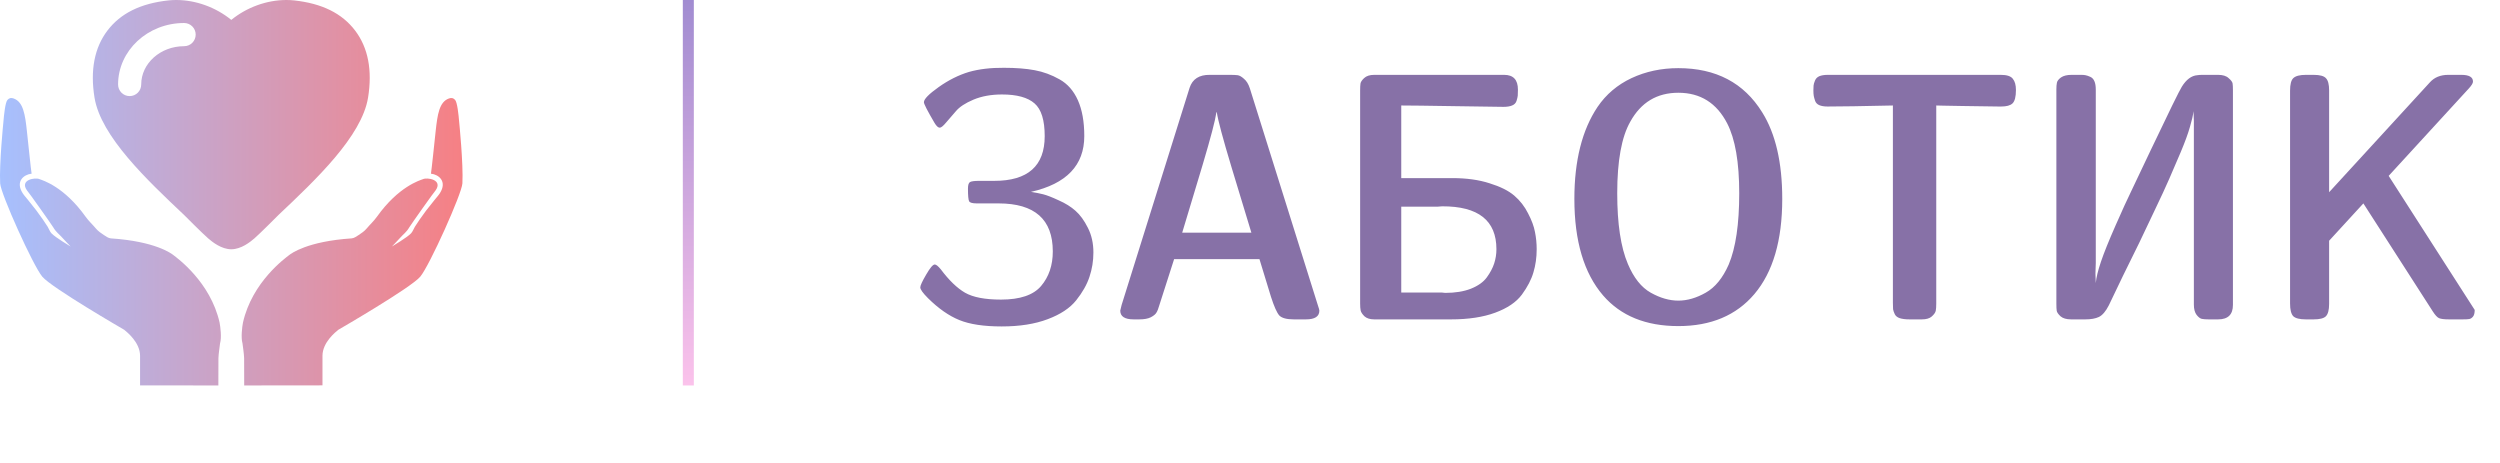
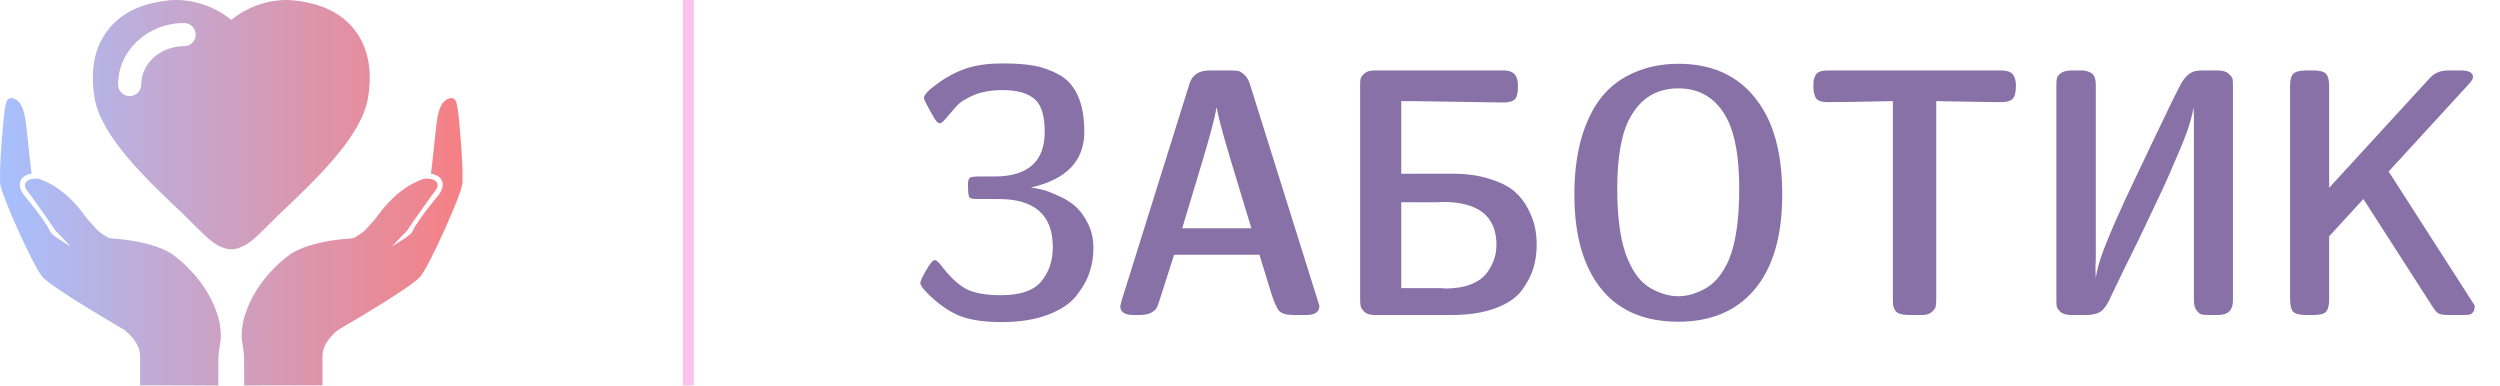
- <svg xmlns="http://www.w3.org/2000/svg" width="227" height="42" viewBox="0 0 227 42" fill="none">
-   <path d="M15.741 23.16C15.558 23.017 14.103 21.914 10.067 21.645C9.845 21.627 9.621 21.469 9.424 21.336C9.173 21.169 8.913 20.993 8.723 20.766C8.414 20.396 8.065 20.085 7.771 19.674C5.809 16.93 3.886 16.379 3.599 16.27C3.216 16.085 1.749 16.313 2.454 17.294C2.498 17.302 4.697 20.401 4.84 20.648C5.093 21.086 5.379 21.264 5.647 21.572C5.892 21.852 6.163 22.11 6.414 22.385C6.414 22.385 5.008 21.55 4.671 21.184C4.521 21.02 4.448 20.785 4.329 20.59C4.19 20.367 4.044 20.147 3.893 19.931C3.707 19.66 3.515 19.393 3.316 19.131C3.062 18.798 2.798 18.473 2.535 18.145C2.372 17.942 2.188 17.745 2.053 17.533C1.388 16.479 2.147 15.849 2.87 15.769C2.835 15.648 2.503 12.461 2.445 11.926C2.279 10.389 2.115 9.251 1.237 8.941C1.01 8.861 0.85 8.888 0.682 9.067C0.482 9.277 0.363 10.393 0.306 11.099C0.306 11.099 -0.078 14.884 0.014 16.651C0.064 17.599 2.998 24.116 3.841 25.123C4.683 26.13 11.277 29.944 11.277 29.944C11.497 30.128 12.718 31.071 12.718 32.307V34.992L19.827 35L19.833 32.536C19.85 32.081 19.927 31.628 19.981 31.175C20.136 30.657 20.012 29.678 19.94 29.298C19.114 25.602 16.074 23.418 15.741 23.16ZM41.695 11.098C41.637 10.392 41.519 9.276 41.319 9.066C41.15 8.888 40.99 8.861 40.764 8.941C39.887 9.251 39.722 10.389 39.556 11.925C39.498 12.46 39.166 15.647 39.13 15.769C39.853 15.848 40.613 16.479 39.948 17.532C39.813 17.745 39.629 17.942 39.466 18.145C39.203 18.472 38.939 18.797 38.684 19.13C38.486 19.392 38.294 19.659 38.108 19.93C37.956 20.146 37.811 20.366 37.672 20.589C37.553 20.784 37.48 21.018 37.329 21.183C36.992 21.55 35.586 22.384 35.586 22.384C35.837 22.109 36.109 21.851 36.354 21.57C36.622 21.264 36.907 21.085 37.16 20.647C37.303 20.4 39.503 17.301 39.547 17.294C40.252 16.312 38.784 16.084 38.401 16.27C38.114 16.378 36.191 16.929 34.229 19.674C33.936 20.084 33.587 20.396 33.278 20.765C33.088 20.993 32.826 21.168 32.575 21.336C32.378 21.468 32.155 21.626 31.933 21.644C27.897 21.913 26.442 23.017 26.258 23.16C25.926 23.418 22.886 25.601 22.06 29.297C21.987 29.677 21.864 30.655 22.018 31.173C22.073 31.627 22.151 32.08 22.167 32.535L22.173 34.999L29.281 34.991V32.306C29.281 31.069 30.502 30.126 30.723 29.942C30.723 29.942 37.316 26.13 38.159 25.122C39.002 24.115 41.935 17.598 41.986 16.65C42.078 14.884 41.695 11.098 41.695 11.098ZM25.285 19.52C28.657 16.337 32.843 12.386 33.419 8.87C33.822 6.383 33.428 4.333 32.246 2.777C31.053 1.207 29.238 0.31 26.696 0.036C26.467 0.012 26.237 0 26.006 0C24.209 0 22.394 0.672 21.001 1.806C19.608 0.672 17.793 0 15.995 0C15.774 0 15.551 0.011 15.306 0.036C12.764 0.31 10.948 1.207 9.755 2.777C8.573 4.333 8.179 6.383 8.583 8.87C9.158 12.386 13.344 16.337 16.716 19.52C16.716 19.52 18.399 21.213 18.904 21.647C19.284 21.975 20.108 22.634 21.001 22.634C21.893 22.634 22.718 21.975 23.098 21.647C23.603 21.213 25.285 19.52 25.285 19.52ZM16.718 4.195C14.57 4.195 12.822 5.755 12.822 7.672C12.822 7.952 12.711 8.219 12.514 8.417C12.317 8.615 12.05 8.725 11.772 8.725C11.493 8.725 11.226 8.615 11.029 8.417C10.832 8.219 10.722 7.952 10.722 7.672C10.722 4.593 13.412 2.089 16.718 2.089C16.997 2.089 17.264 2.2 17.461 2.397C17.658 2.595 17.768 2.863 17.768 3.142C17.768 3.421 17.658 3.689 17.461 3.887C17.264 4.084 16.997 4.195 16.718 4.195Z" fill="url(#paint0_linear_801_657)" />
-   <path d="M83.562 26.094C83.562 25.927 83.74 25.542 84.094 24.938C84.448 24.323 84.708 24.016 84.875 24.016C85 24.016 85.182 24.162 85.422 24.453C86.172 25.453 86.906 26.162 87.625 26.578C88.354 26.995 89.443 27.203 90.891 27.203C92.62 27.203 93.833 26.792 94.531 25.969C95.24 25.135 95.594 24.088 95.594 22.828C95.594 19.922 93.953 18.469 90.672 18.469H88.688C88.302 18.469 88.073 18.406 88 18.281C87.927 18.156 87.891 17.771 87.891 17.125C87.891 16.802 87.953 16.604 88.078 16.531C88.203 16.458 88.479 16.422 88.906 16.422H90.281C93.333 16.422 94.859 15.068 94.859 12.359C94.859 10.912 94.552 9.922 93.938 9.391C93.323 8.849 92.338 8.578 90.984 8.578C90.005 8.578 89.141 8.734 88.391 9.047C87.651 9.359 87.12 9.708 86.797 10.094C86.474 10.469 86.177 10.812 85.906 11.125C85.646 11.438 85.453 11.594 85.328 11.594C85.182 11.594 85.021 11.443 84.844 11.141C84.208 10.057 83.891 9.438 83.891 9.281C83.891 9 84.338 8.542 85.234 7.906C86.13 7.271 87.047 6.812 87.984 6.531C88.901 6.271 89.958 6.146 91.156 6.156C92.24 6.156 93.172 6.229 93.953 6.375C94.734 6.521 95.484 6.797 96.203 7.203C96.932 7.609 97.49 8.245 97.875 9.109C98.26 9.974 98.453 11.057 98.453 12.359C98.453 15.005 96.838 16.693 93.609 17.422C94.016 17.484 94.385 17.557 94.719 17.641C95.052 17.724 95.521 17.906 96.125 18.188C96.74 18.458 97.25 18.776 97.656 19.141C98.073 19.505 98.448 20.021 98.781 20.688C99.115 21.344 99.281 22.088 99.281 22.922C99.281 23.693 99.162 24.432 98.922 25.141C98.693 25.838 98.292 26.547 97.719 27.266C97.156 27.974 96.292 28.547 95.125 28.984C93.969 29.422 92.578 29.641 90.953 29.641C89.338 29.641 88.057 29.448 87.109 29.062C86.162 28.677 85.213 28.016 84.266 27.078C83.797 26.609 83.562 26.281 83.562 26.094ZM101.719 28.203C101.719 28.203 101.76 28.031 101.844 27.688L108.016 7.969C108.276 7.177 108.885 6.786 109.844 6.797H111.672C111.974 6.797 112.208 6.807 112.375 6.828C112.542 6.849 112.734 6.958 112.953 7.156C113.182 7.344 113.359 7.63 113.484 8.016L119.672 27.75C119.755 27.99 119.797 28.141 119.797 28.203C119.797 28.734 119.391 29 118.578 29H117.484C116.828 29 116.385 28.88 116.156 28.641C115.938 28.391 115.688 27.828 115.406 26.953L114.359 23.531H106.609L105.266 27.719C105.182 28.021 105.094 28.245 105 28.391C104.917 28.537 104.745 28.677 104.484 28.812C104.234 28.938 103.885 29 103.438 29H102.938C102.125 29 101.719 28.734 101.719 28.203ZM107.344 21.125H113.625L111.828 15.203C111.036 12.578 110.589 10.906 110.484 10.188H110.453C110.349 10.917 109.932 12.505 109.203 14.953L107.344 21.125ZM123.5 27.562V8.234C123.5 7.953 123.51 7.74 123.531 7.594C123.552 7.448 123.661 7.281 123.859 7.094C124.068 6.896 124.375 6.797 124.781 6.797H136.578C137.411 6.797 137.828 7.245 137.828 8.141C137.828 8.401 137.823 8.583 137.812 8.688C137.802 8.792 137.766 8.948 137.703 9.156C137.641 9.354 137.505 9.495 137.297 9.578C137.099 9.661 136.839 9.703 136.516 9.703C136.276 9.703 134.844 9.682 132.219 9.641C129.604 9.599 127.943 9.578 127.234 9.578V16.172H131.875C133.156 16.172 134.281 16.328 135.25 16.641C136.229 16.943 136.979 17.318 137.5 17.766C138.021 18.213 138.438 18.75 138.75 19.375C139.073 19.99 139.281 20.552 139.375 21.062C139.479 21.573 139.531 22.094 139.531 22.625C139.531 23.375 139.432 24.078 139.234 24.734C139.047 25.38 138.698 26.052 138.188 26.75C137.677 27.438 136.87 27.984 135.766 28.391C134.672 28.797 133.333 29 131.75 29H124.781C124.396 29 124.099 28.906 123.891 28.719C123.693 28.521 123.578 28.344 123.547 28.188C123.516 28.031 123.5 27.823 123.5 27.562ZM127.234 26.562H130.922C130.943 26.562 130.99 26.568 131.062 26.578C131.135 26.588 131.193 26.594 131.234 26.594C132.13 26.594 132.901 26.469 133.547 26.219C134.203 25.958 134.688 25.615 135 25.188C135.312 24.76 135.536 24.338 135.672 23.922C135.807 23.505 135.875 23.073 135.875 22.625C135.875 20.021 134.234 18.724 130.953 18.734C130.911 18.734 130.839 18.74 130.734 18.75C130.641 18.76 130.573 18.766 130.531 18.766H127.234V26.562ZM142.953 18.062C142.953 14.583 143.656 11.797 145.062 9.703C145.833 8.568 146.859 7.698 148.141 7.094C149.432 6.49 150.849 6.188 152.391 6.188C155.807 6.188 158.344 7.521 160 10.188C161.219 12.125 161.828 14.75 161.828 18.062C161.828 21.833 160.984 24.713 159.297 26.703C157.651 28.641 155.349 29.609 152.391 29.609C149.443 29.609 147.167 28.682 145.562 26.828C143.823 24.807 142.953 21.885 142.953 18.062ZM146.844 17.547C146.844 20.318 147.167 22.458 147.812 23.969C148.344 25.229 149.036 26.099 149.891 26.578C150.745 27.057 151.578 27.297 152.391 27.297C153.203 27.297 154.031 27.057 154.875 26.578C155.729 26.099 156.427 25.245 156.969 24.016C157.604 22.505 157.922 20.349 157.922 17.547C157.922 14.734 157.557 12.62 156.828 11.203C155.87 9.349 154.391 8.422 152.391 8.422C150.453 8.422 149 9.297 148.031 11.047C147.24 12.432 146.844 14.599 146.844 17.547ZM164.656 8.203C164.656 8.016 164.661 7.87 164.672 7.766C164.682 7.651 164.724 7.505 164.797 7.328C164.87 7.141 165 7.005 165.188 6.922C165.385 6.839 165.646 6.797 165.969 6.797H181.672C182.224 6.797 182.589 6.917 182.766 7.156C182.953 7.385 183.047 7.724 183.047 8.172C183.047 8.786 182.943 9.193 182.734 9.391C182.536 9.578 182.193 9.672 181.703 9.672H181.484C180.182 9.651 179.089 9.635 178.203 9.625C177.318 9.615 176.734 9.604 176.453 9.594C176.182 9.583 175.969 9.578 175.812 9.578V27.562C175.812 27.844 175.797 28.062 175.766 28.219C175.734 28.375 175.615 28.547 175.406 28.734C175.208 28.912 174.906 29 174.5 29H173.391C173.026 29 172.729 28.963 172.5 28.891C172.281 28.818 172.13 28.698 172.047 28.531C171.964 28.354 171.911 28.203 171.891 28.078C171.88 27.943 171.875 27.75 171.875 27.5V9.578C169.062 9.641 167.083 9.672 165.938 9.672C165.635 9.672 165.385 9.63 165.188 9.547C165 9.464 164.875 9.333 164.812 9.156C164.75 8.969 164.708 8.818 164.688 8.703C164.667 8.578 164.656 8.411 164.656 8.203ZM186.719 27.594V8.109C186.719 7.87 186.734 7.672 186.766 7.516C186.797 7.349 186.922 7.188 187.141 7.031C187.37 6.875 187.688 6.797 188.094 6.797H188.984C189.13 6.797 189.255 6.807 189.359 6.828C189.474 6.849 189.615 6.896 189.781 6.969C189.958 7.042 190.089 7.177 190.172 7.375C190.255 7.562 190.297 7.818 190.297 8.141V23.875C190.297 23.979 190.292 24.141 190.281 24.359C190.271 24.578 190.266 24.74 190.266 24.844C190.266 24.927 190.271 25.068 190.281 25.266C190.292 25.453 190.297 25.599 190.297 25.703C190.339 25.213 190.495 24.568 190.766 23.766C191.036 22.963 191.479 21.865 192.094 20.469C192.708 19.073 193.177 18.047 193.5 17.391C193.823 16.724 194.422 15.463 195.297 13.609C196.943 10.151 197.88 8.24 198.109 7.875C198.516 7.219 198.984 6.87 199.516 6.828C199.641 6.807 199.792 6.797 199.969 6.797H201.406C201.833 6.797 202.151 6.896 202.359 7.094C202.578 7.281 202.698 7.443 202.719 7.578C202.74 7.714 202.75 7.922 202.75 8.203V27.688C202.75 28.562 202.302 29 201.406 29H200.547C200.286 29 200.078 28.984 199.922 28.953C199.776 28.922 199.62 28.802 199.453 28.594C199.286 28.375 199.203 28.062 199.203 27.656V10.953C199.203 10.87 199.198 10.734 199.188 10.547C199.177 10.349 199.172 10.198 199.172 10.094C199.13 10.458 199.021 10.938 198.844 11.531C198.677 12.125 198.401 12.88 198.016 13.797C197.63 14.713 197.281 15.526 196.969 16.234C196.667 16.932 196.208 17.922 195.594 19.203C194.99 20.484 194.542 21.427 194.25 22.031C193.958 22.625 193.458 23.641 192.75 25.078C192.052 26.516 191.63 27.396 191.484 27.719C191.203 28.271 190.901 28.625 190.578 28.781C190.266 28.927 189.854 29 189.344 29H188.062C187.635 29 187.312 28.906 187.094 28.719C186.885 28.521 186.771 28.354 186.75 28.219C186.729 28.083 186.719 27.875 186.719 27.594ZM207.938 27.562V8.234C207.938 7.661 208.036 7.281 208.234 7.094C208.443 6.896 208.823 6.797 209.375 6.797H210.078C210.651 6.797 211.026 6.901 211.203 7.109C211.391 7.307 211.484 7.672 211.484 8.203V17.453L220.641 7.469C221.047 7.021 221.599 6.797 222.297 6.797H223.484C224.193 6.797 224.547 7 224.547 7.406C224.547 7.552 224.417 7.766 224.156 8.047L216.891 15.969L224.703 28.141C224.703 28.422 224.651 28.625 224.547 28.75C224.443 28.875 224.328 28.948 224.203 28.969C224.089 28.99 223.891 29 223.609 29H222.375C221.948 29 221.646 28.963 221.469 28.891C221.302 28.818 221.109 28.609 220.891 28.266L214.594 18.469L211.484 21.859V27.594C211.484 28.146 211.385 28.521 211.188 28.719C211 28.906 210.63 29 210.078 29H209.375C208.802 29 208.417 28.901 208.219 28.703C208.031 28.495 207.938 28.115 207.938 27.562Z" fill="#8771A7" />
-   <line x1="62.5" y1="2.18557e-08" x2="62.5" y2="35" stroke="url(#paint1_linear_801_657)" />
-   <defs>
-     <linearGradient id="paint0_linear_801_657" x1="0" y1="17.5" x2="42" y2="17.5" gradientUnits="userSpaceOnUse">
-       <stop stop-color="#A6C0FE" />
-       <stop offset="1" stop-color="#F68084" />
+ <svg xmlns="http://www.w3.org/2000/svg" version="1.1" id="Layer_1" x="0px" y="0px" width="227px" height="35px" viewBox="0 3.5 227 35" enable-background="new 0 3.5 227 35" xml:space="preserve">
+   <g>
+     <path fill="#8771A7" d="M83.563,29.195c0-0.166,0.177-0.553,0.531-1.156c0.354-0.615,0.615-0.922,0.781-0.922   c0.125,0,0.307,0.146,0.547,0.438c0.75,1,1.484,1.709,2.203,2.125c0.729,0.416,1.818,0.625,3.266,0.625   c1.729,0,2.943-0.412,3.641-1.234c0.708-0.834,1.063-1.881,1.063-3.141c0-2.906-1.641-4.359-4.922-4.359h-1.984   c-0.385,0-0.615-0.063-0.688-0.187c-0.073-0.125-0.109-0.51-0.109-1.156c0-0.323,0.063-0.521,0.188-0.594s0.401-0.109,0.828-0.109   h1.375c3.052,0,4.578-1.354,4.578-4.063c0-1.448-0.307-2.438-0.922-2.969c-0.615-0.542-1.599-0.813-2.953-0.813   c-0.979,0-1.844,0.156-2.594,0.469c-0.74,0.313-1.271,0.662-1.594,1.047c-0.323,0.375-0.62,0.719-0.891,1.031   c-0.26,0.313-0.453,0.469-0.578,0.469c-0.146,0-0.307-0.151-0.484-0.453c-0.635-1.083-0.953-1.703-0.953-1.859   c0-0.281,0.448-0.74,1.344-1.375s1.813-1.094,2.75-1.375c0.917-0.26,1.974-0.385,3.172-0.375c1.083,0,2.016,0.073,2.797,0.219   s1.531,0.422,2.25,0.828c0.729,0.406,1.287,1.042,1.672,1.906s0.578,1.948,0.578,3.25c0,2.646-1.615,4.333-4.844,5.063   c0.406,0.063,0.776,0.135,1.109,0.219s0.802,0.266,1.406,0.547c0.615,0.271,1.125,0.588,1.531,0.953   c0.417,0.365,0.792,0.881,1.125,1.547c0.333,0.656,0.5,1.4,0.5,2.234c0,0.771-0.12,1.51-0.359,2.219   c-0.229,0.697-0.63,1.406-1.203,2.125c-0.563,0.709-1.427,1.281-2.594,1.719c-1.156,0.438-2.547,0.656-4.172,0.656   c-1.615,0-2.896-0.193-3.844-0.578s-1.896-1.047-2.844-1.984C83.797,29.711,83.563,29.383,83.563,29.195z M101.719,31.305   c0,0,0.041-0.172,0.125-0.516l6.172-19.718c0.26-0.792,0.869-1.182,1.828-1.172h1.828c0.302,0,0.536,0.01,0.703,0.031   s0.359,0.13,0.578,0.328c0.229,0.188,0.406,0.474,0.531,0.859l6.188,19.734c0.083,0.24,0.125,0.391,0.125,0.453   c0,0.531-0.406,0.797-1.219,0.797h-1.094c-0.656,0-1.1-0.119-1.328-0.359c-0.219-0.25-0.469-0.813-0.75-1.688l-1.047-3.422h-7.75   l-1.343,4.188c-0.084,0.303-0.172,0.525-0.266,0.672c-0.083,0.146-0.255,0.287-0.516,0.422c-0.25,0.125-0.599,0.188-1.046,0.188   h-0.5C102.125,32.102,101.719,31.836,101.719,31.305z M107.344,24.227h6.281l-1.797-5.921c-0.792-2.625-1.239-4.297-1.344-5.016   h-0.031c-0.104,0.729-0.521,2.318-1.25,4.766L107.344,24.227z M123.5,30.664V11.336c0-0.281,0.01-0.495,0.031-0.641   s0.13-0.313,0.328-0.5c0.209-0.198,0.516-0.297,0.922-0.297h11.797c0.833,0,1.25,0.448,1.25,1.344c0,0.26-0.006,0.443-0.016,0.547   s-0.047,0.26-0.109,0.469c-0.063,0.198-0.198,0.338-0.406,0.422c-0.197,0.083-0.458,0.125-0.781,0.125   c-0.24,0-1.672-0.021-4.297-0.063c-2.615-0.042-4.275-0.063-4.984-0.063v6.594h4.641c1.281,0,2.406,0.156,3.375,0.469   c0.979,0.302,1.729,0.677,2.25,1.125s0.938,0.984,1.25,1.609c0.322,0.615,0.531,1.178,0.625,1.688   c0.104,0.51,0.156,1.031,0.156,1.563c0,0.75-0.1,1.453-0.297,2.109c-0.188,0.646-0.537,1.318-1.047,2.016   c-0.51,0.688-1.317,1.234-2.422,1.641c-1.094,0.406-2.433,0.609-4.016,0.609h-6.969c-0.385,0-0.682-0.094-0.891-0.281   c-0.197-0.197-0.313-0.375-0.344-0.531S123.5,30.924,123.5,30.664z M127.234,29.664h3.688c0.021,0,0.068,0.006,0.141,0.016   s0.131,0.016,0.172,0.016c0.896,0,1.666-0.125,2.313-0.375c0.656-0.26,1.141-0.604,1.453-1.031s0.536-0.85,0.672-1.266   c0.135-0.416,0.203-0.85,0.203-1.297c0-2.604-1.641-3.9-4.922-3.891c-0.042,0-0.114,0.006-0.219,0.016   c-0.094,0.011-0.162,0.016-0.203,0.016h-3.297V29.664z M142.953,21.165c0-3.479,0.703-6.266,2.109-8.359   c0.771-1.135,1.797-2.005,3.078-2.609c1.291-0.604,2.709-0.906,4.25-0.906c3.416,0,5.953,1.333,7.609,4   c1.219,1.938,1.828,4.563,1.828,7.875c0,3.771-0.844,6.65-2.531,8.64c-1.646,1.938-3.947,2.906-6.906,2.906   c-2.947,0-5.224-0.928-6.828-2.781C143.822,27.908,142.953,24.986,142.953,21.165z M146.844,20.649   c0,2.771,0.323,4.912,0.969,6.421c0.531,1.26,1.224,2.131,2.078,2.609s1.688,0.719,2.5,0.719s1.641-0.24,2.484-0.719   c0.854-0.479,1.553-1.334,2.094-2.563c0.635-1.51,0.953-3.666,0.953-6.468c0-2.813-0.365-4.927-1.094-6.344   c-0.958-1.854-2.438-2.781-4.438-2.781c-1.938,0-3.391,0.875-4.359,2.625C147.24,15.534,146.844,17.701,146.844,20.649z    M164.656,11.305c0-0.188,0.005-0.333,0.016-0.438c0.01-0.115,0.053-0.26,0.125-0.438c0.073-0.188,0.203-0.323,0.391-0.406   c0.197-0.083,0.459-0.125,0.781-0.125h15.703c0.553,0,0.917,0.12,1.094,0.359c0.188,0.229,0.281,0.568,0.281,1.016   c0,0.615-0.104,1.021-0.313,1.219c-0.198,0.188-0.541,0.281-1.031,0.281h-0.219c-1.303-0.021-2.396-0.037-3.281-0.047   c-0.885-0.01-1.469-0.021-1.75-0.031c-0.271-0.01-0.484-0.016-0.641-0.016v17.984c0,0.281-0.016,0.5-0.047,0.656   s-0.15,0.328-0.359,0.516c-0.198,0.178-0.5,0.266-0.906,0.266h-1.109c-0.365,0-0.662-0.037-0.891-0.109   c-0.219-0.072-0.37-0.193-0.453-0.359c-0.083-0.178-0.136-0.328-0.156-0.453c-0.011-0.135-0.016-0.328-0.016-0.578V12.68   c-2.813,0.063-4.792,0.094-5.938,0.094c-0.303,0-0.553-0.042-0.75-0.125c-0.188-0.083-0.313-0.213-0.375-0.391   c-0.063-0.188-0.104-0.338-0.125-0.453C164.667,11.68,164.656,11.514,164.656,11.305z M186.719,30.695V11.211   c0-0.24,0.016-0.438,0.047-0.594c0.031-0.167,0.156-0.328,0.375-0.484c0.229-0.156,0.547-0.234,0.953-0.234h0.891   c0.146,0,0.271,0.01,0.375,0.031c0.115,0.021,0.256,0.068,0.422,0.141c0.177,0.073,0.308,0.208,0.391,0.406   c0.083,0.188,0.125,0.443,0.125,0.766v15.734c0,0.104-0.005,0.266-0.016,0.484c-0.01,0.219-0.016,0.381-0.016,0.484   c0,0.084,0.006,0.225,0.016,0.422c0.011,0.188,0.016,0.334,0.016,0.438c0.042-0.49,0.198-1.135,0.469-1.938s0.713-1.9,1.328-3.297   c0.614-1.396,1.084-2.421,1.406-3.078c0.322-0.667,0.922-1.927,1.797-3.781c1.646-3.458,2.583-5.37,2.813-5.734   c0.406-0.656,0.875-1.005,1.406-1.047c0.125-0.021,0.276-0.031,0.453-0.031h1.438c0.427,0,0.744,0.099,0.953,0.297   c0.219,0.188,0.338,0.349,0.359,0.484s0.031,0.344,0.031,0.625v19.484c0,0.875-0.447,1.313-1.344,1.313h-0.859   c-0.261,0-0.469-0.016-0.625-0.047c-0.146-0.031-0.302-0.15-0.469-0.359c-0.167-0.219-0.25-0.531-0.25-0.938V14.055   c0-0.083-0.006-0.219-0.016-0.406c-0.01-0.198-0.016-0.349-0.016-0.453c-0.042,0.365-0.15,0.844-0.328,1.438   c-0.166,0.594-0.443,1.349-0.828,2.266c-0.386,0.917-0.734,1.729-1.047,2.438c-0.302,0.698-0.761,1.688-1.375,2.968   c-0.604,1.281-1.052,2.225-1.344,2.828c-0.292,0.594-0.792,1.609-1.5,3.047c-0.697,1.438-1.12,2.318-1.266,2.641   c-0.281,0.553-0.584,0.906-0.906,1.063c-0.313,0.146-0.725,0.219-1.234,0.219h-1.281c-0.428,0-0.75-0.094-0.969-0.281   c-0.209-0.197-0.322-0.365-0.344-0.5S186.719,30.977,186.719,30.695z M207.938,30.664V11.336c0-0.573,0.099-0.953,0.297-1.141   c0.209-0.198,0.588-0.297,1.141-0.297h0.703c0.572,0,0.947,0.104,1.125,0.313c0.188,0.198,0.281,0.563,0.281,1.094v9.25   l9.156-9.984c0.406-0.448,0.959-0.672,1.656-0.672h1.188c0.709,0,1.063,0.203,1.063,0.609c0,0.146-0.13,0.359-0.391,0.641   l-7.266,7.922l7.813,12.171c0,0.281-0.053,0.484-0.156,0.609s-0.219,0.197-0.344,0.219c-0.114,0.021-0.313,0.031-0.594,0.031   h-1.234c-0.428,0-0.729-0.037-0.906-0.109c-0.166-0.072-0.359-0.281-0.578-0.625l-6.297-9.797l-3.109,3.391v5.734   c0,0.553-0.1,0.928-0.297,1.125c-0.188,0.188-0.558,0.281-1.109,0.281h-0.703c-0.572,0-0.958-0.1-1.156-0.297   C208.031,31.596,207.938,31.217,207.938,30.664z" />
+   </g>
+   <g>
+     <linearGradient id="SVGID_1_" gradientUnits="userSpaceOnUse" x1="-86.4" y1="113.01" x2="-44.4" y2="113.01" gradientTransform="matrix(1 0 0 -1 86.3999 134.0098)">
+       <stop offset="0" style="stop-color:#A6C0FE" />
+       <stop offset="1" style="stop-color:#F68084" />
    </linearGradient>
-     <linearGradient id="paint1_linear_801_657" x1="61.5" y1="-2.18557e-08" x2="61.5" y2="35" gradientUnits="userSpaceOnUse">
-       <stop stop-color="#A18CD1" />
-       <stop offset="1" stop-color="#FBC2EB" />
+     <path fill="url(#SVGID_1_)" d="M15.741,26.66c-0.183-0.143-1.638-1.246-5.674-1.516c-0.222-0.018-0.446-0.176-0.643-0.309   c-0.251-0.167-0.512-0.343-0.702-0.57c-0.309-0.369-0.658-0.681-0.951-1.092c-1.962-2.744-3.885-3.294-4.173-3.403   c-0.383-0.186-1.85,0.042-1.145,1.024c0.044,0.007,2.244,3.106,2.386,3.354c0.253,0.438,0.539,0.615,0.807,0.923   c0.245,0.28,0.517,0.538,0.767,0.813c0,0-1.406-0.835-1.743-1.201c-0.15-0.164-0.223-0.398-0.342-0.594   c-0.139-0.223-0.284-0.443-0.436-0.659c-0.186-0.271-0.378-0.538-0.577-0.8c-0.254-0.333-0.519-0.658-0.781-0.985   c-0.163-0.204-0.348-0.4-0.482-0.612c-0.665-1.054,0.095-1.685,0.817-1.764c-0.035-0.122-0.368-3.309-0.426-3.844   c-0.166-1.537-0.33-2.675-1.208-2.984c-0.227-0.08-0.386-0.053-0.555,0.125c-0.199,0.21-0.318,1.326-0.376,2.032   c0,0-0.384,3.786-0.292,5.553c0.05,0.947,2.983,7.465,3.827,8.472c0.842,1.008,7.436,4.82,7.436,4.82   c0.221,0.184,1.441,1.127,1.441,2.363v2.686l7.109,0.008l0.006-2.464c0.017-0.455,0.094-0.907,0.148-1.361   c0.155-0.519,0.031-1.497-0.042-1.876C19.114,29.102,16.074,26.918,15.741,26.66z M41.695,14.598   c-0.058-0.706-0.176-1.821-0.376-2.031c-0.168-0.179-0.329-0.206-0.555-0.125c-0.877,0.31-1.042,1.448-1.208,2.984   c-0.059,0.535-0.391,3.722-0.426,3.843c0.723,0.08,1.482,0.71,0.817,1.764c-0.134,0.213-0.318,0.409-0.482,0.612   c-0.263,0.327-0.527,0.652-0.782,0.984c-0.198,0.264-0.391,0.529-0.577,0.801c-0.151,0.216-0.296,0.436-0.436,0.66   c-0.119,0.194-0.191,0.429-0.342,0.594c-0.337,0.366-1.743,1.201-1.743,1.201c0.251-0.275,0.523-0.534,0.768-0.814   c0.269-0.307,0.554-0.485,0.807-0.923c0.144-0.247,2.342-3.347,2.386-3.354c0.705-0.981-0.762-1.209-1.145-1.024   c-0.287,0.108-2.21,0.66-4.173,3.404c-0.292,0.41-0.642,0.723-0.951,1.092c-0.189,0.228-0.451,0.402-0.702,0.57   c-0.197,0.132-0.421,0.289-0.643,0.309c-4.036,0.269-5.49,1.373-5.674,1.516c-0.332,0.258-3.373,2.44-4.199,6.137   c-0.072,0.38-0.196,1.358-0.041,1.877c0.054,0.453,0.132,0.906,0.148,1.361l0.006,2.463l7.108-0.008v-2.685   c0-1.236,1.221-2.18,1.441-2.364c0,0,6.594-3.812,7.437-4.819c0.843-1.007,3.776-7.524,3.826-8.472   C42.079,18.384,41.695,14.598,41.695,14.598z M25.285,23.02c3.373-3.183,7.559-7.134,8.134-10.65   c0.403-2.487,0.009-4.536-1.173-6.092c-1.193-1.571-3.008-2.467-5.55-2.741C26.467,3.512,26.237,3.5,26.006,3.5   c-1.798,0-3.613,0.672-5.006,1.806C19.608,4.172,17.792,3.5,15.995,3.5c-0.222,0-0.444,0.012-0.689,0.036   c-2.542,0.273-4.357,1.17-5.55,2.741C8.573,7.833,8.179,9.883,8.583,12.37c0.575,3.517,4.762,7.468,8.134,10.65   c0,0,1.682,1.693,2.188,2.128c0.38,0.327,1.204,0.987,2.096,0.987c0.893,0,1.717-0.66,2.097-0.987   C23.603,24.713,25.285,23.02,25.285,23.02z M16.718,7.695c-2.148,0-3.896,1.56-3.896,3.477c0,0.279-0.11,0.547-0.308,0.745   c-0.197,0.197-0.464,0.309-0.742,0.309c-0.279,0-0.546-0.111-0.743-0.309s-0.308-0.465-0.308-0.745c0-3.079,2.69-5.583,5.997-5.583   c0.279,0,0.546,0.111,0.743,0.309c0.197,0.197,0.308,0.465,0.308,0.745s-0.111,0.547-0.308,0.745   C17.264,7.584,16.997,7.695,16.718,7.695z" />
+     <linearGradient id="SVGID_2_" gradientUnits="userSpaceOnUse" x1="-208.5" y1="533.5" x2="-208.5" y2="498.5">
+       <stop offset="0" style="stop-color:#A18CD1" />
+       <stop offset="1" style="stop-color:#FBC2EB" />
    </linearGradient>
-   </defs>
+     <line fill="none" stroke="url(#SVGID_2_)" x1="62.5" y1="3.5" x2="62.5" y2="38.5" />
+   </g>
</svg>
